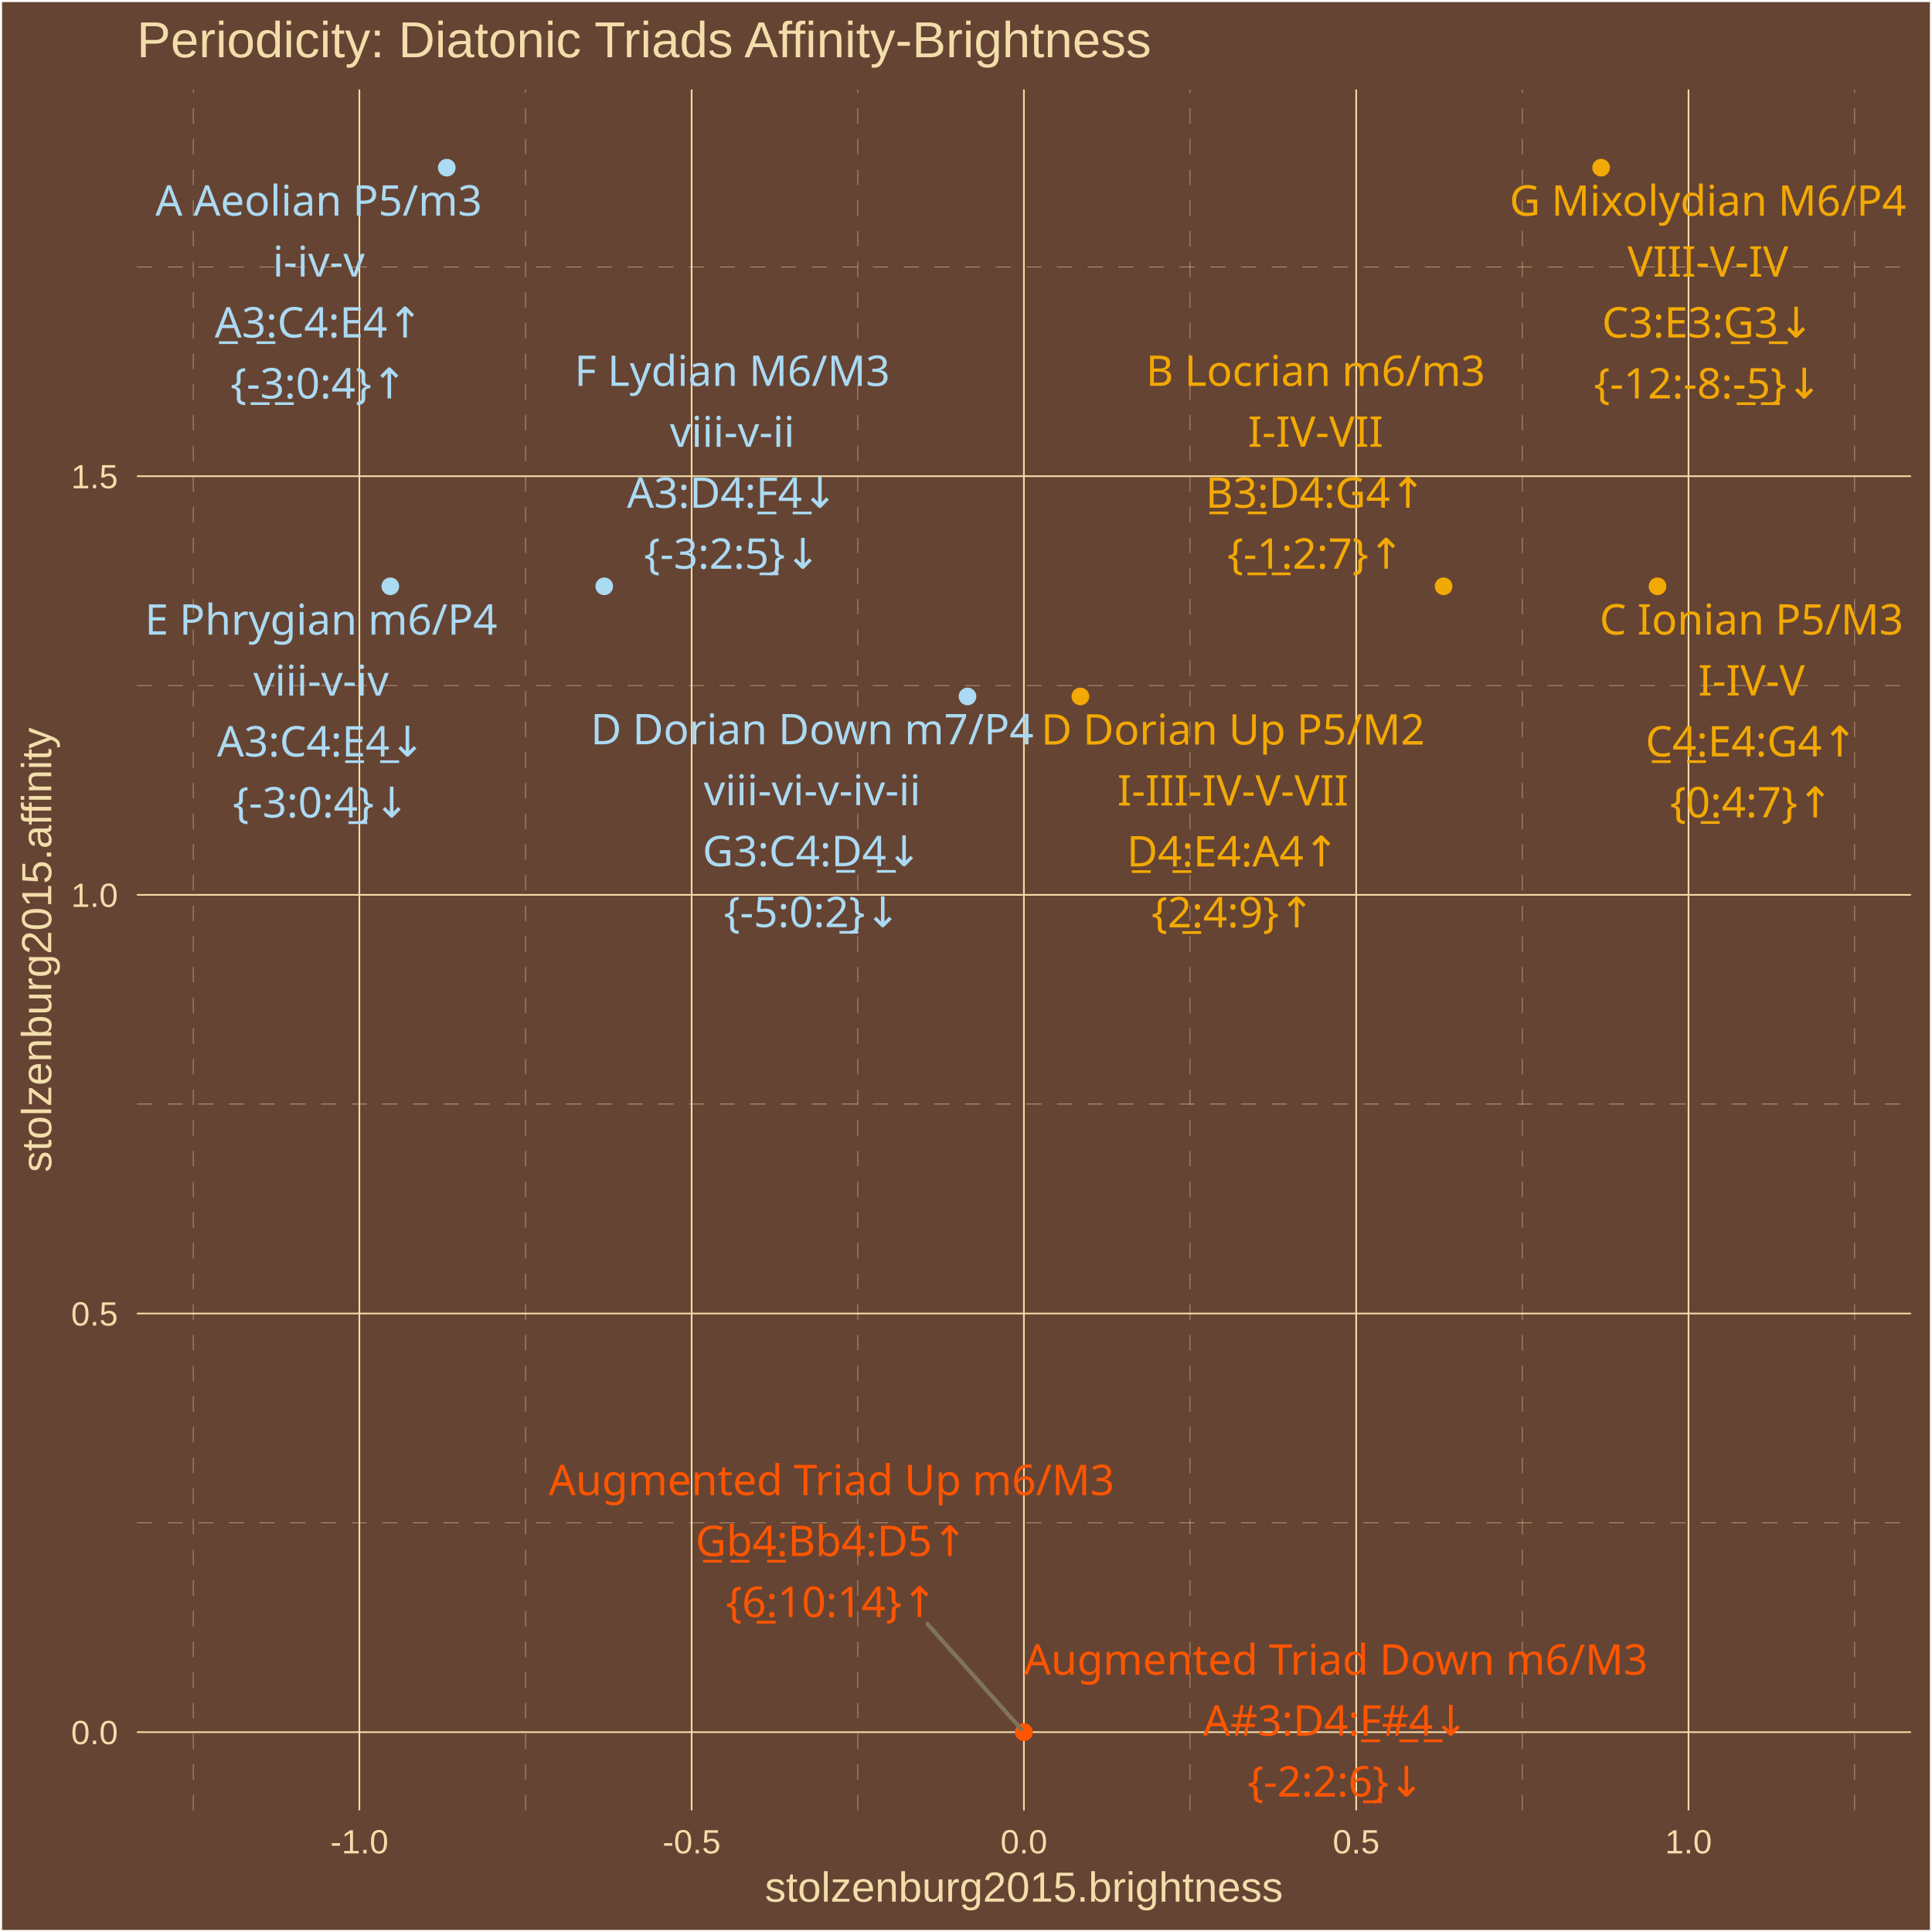
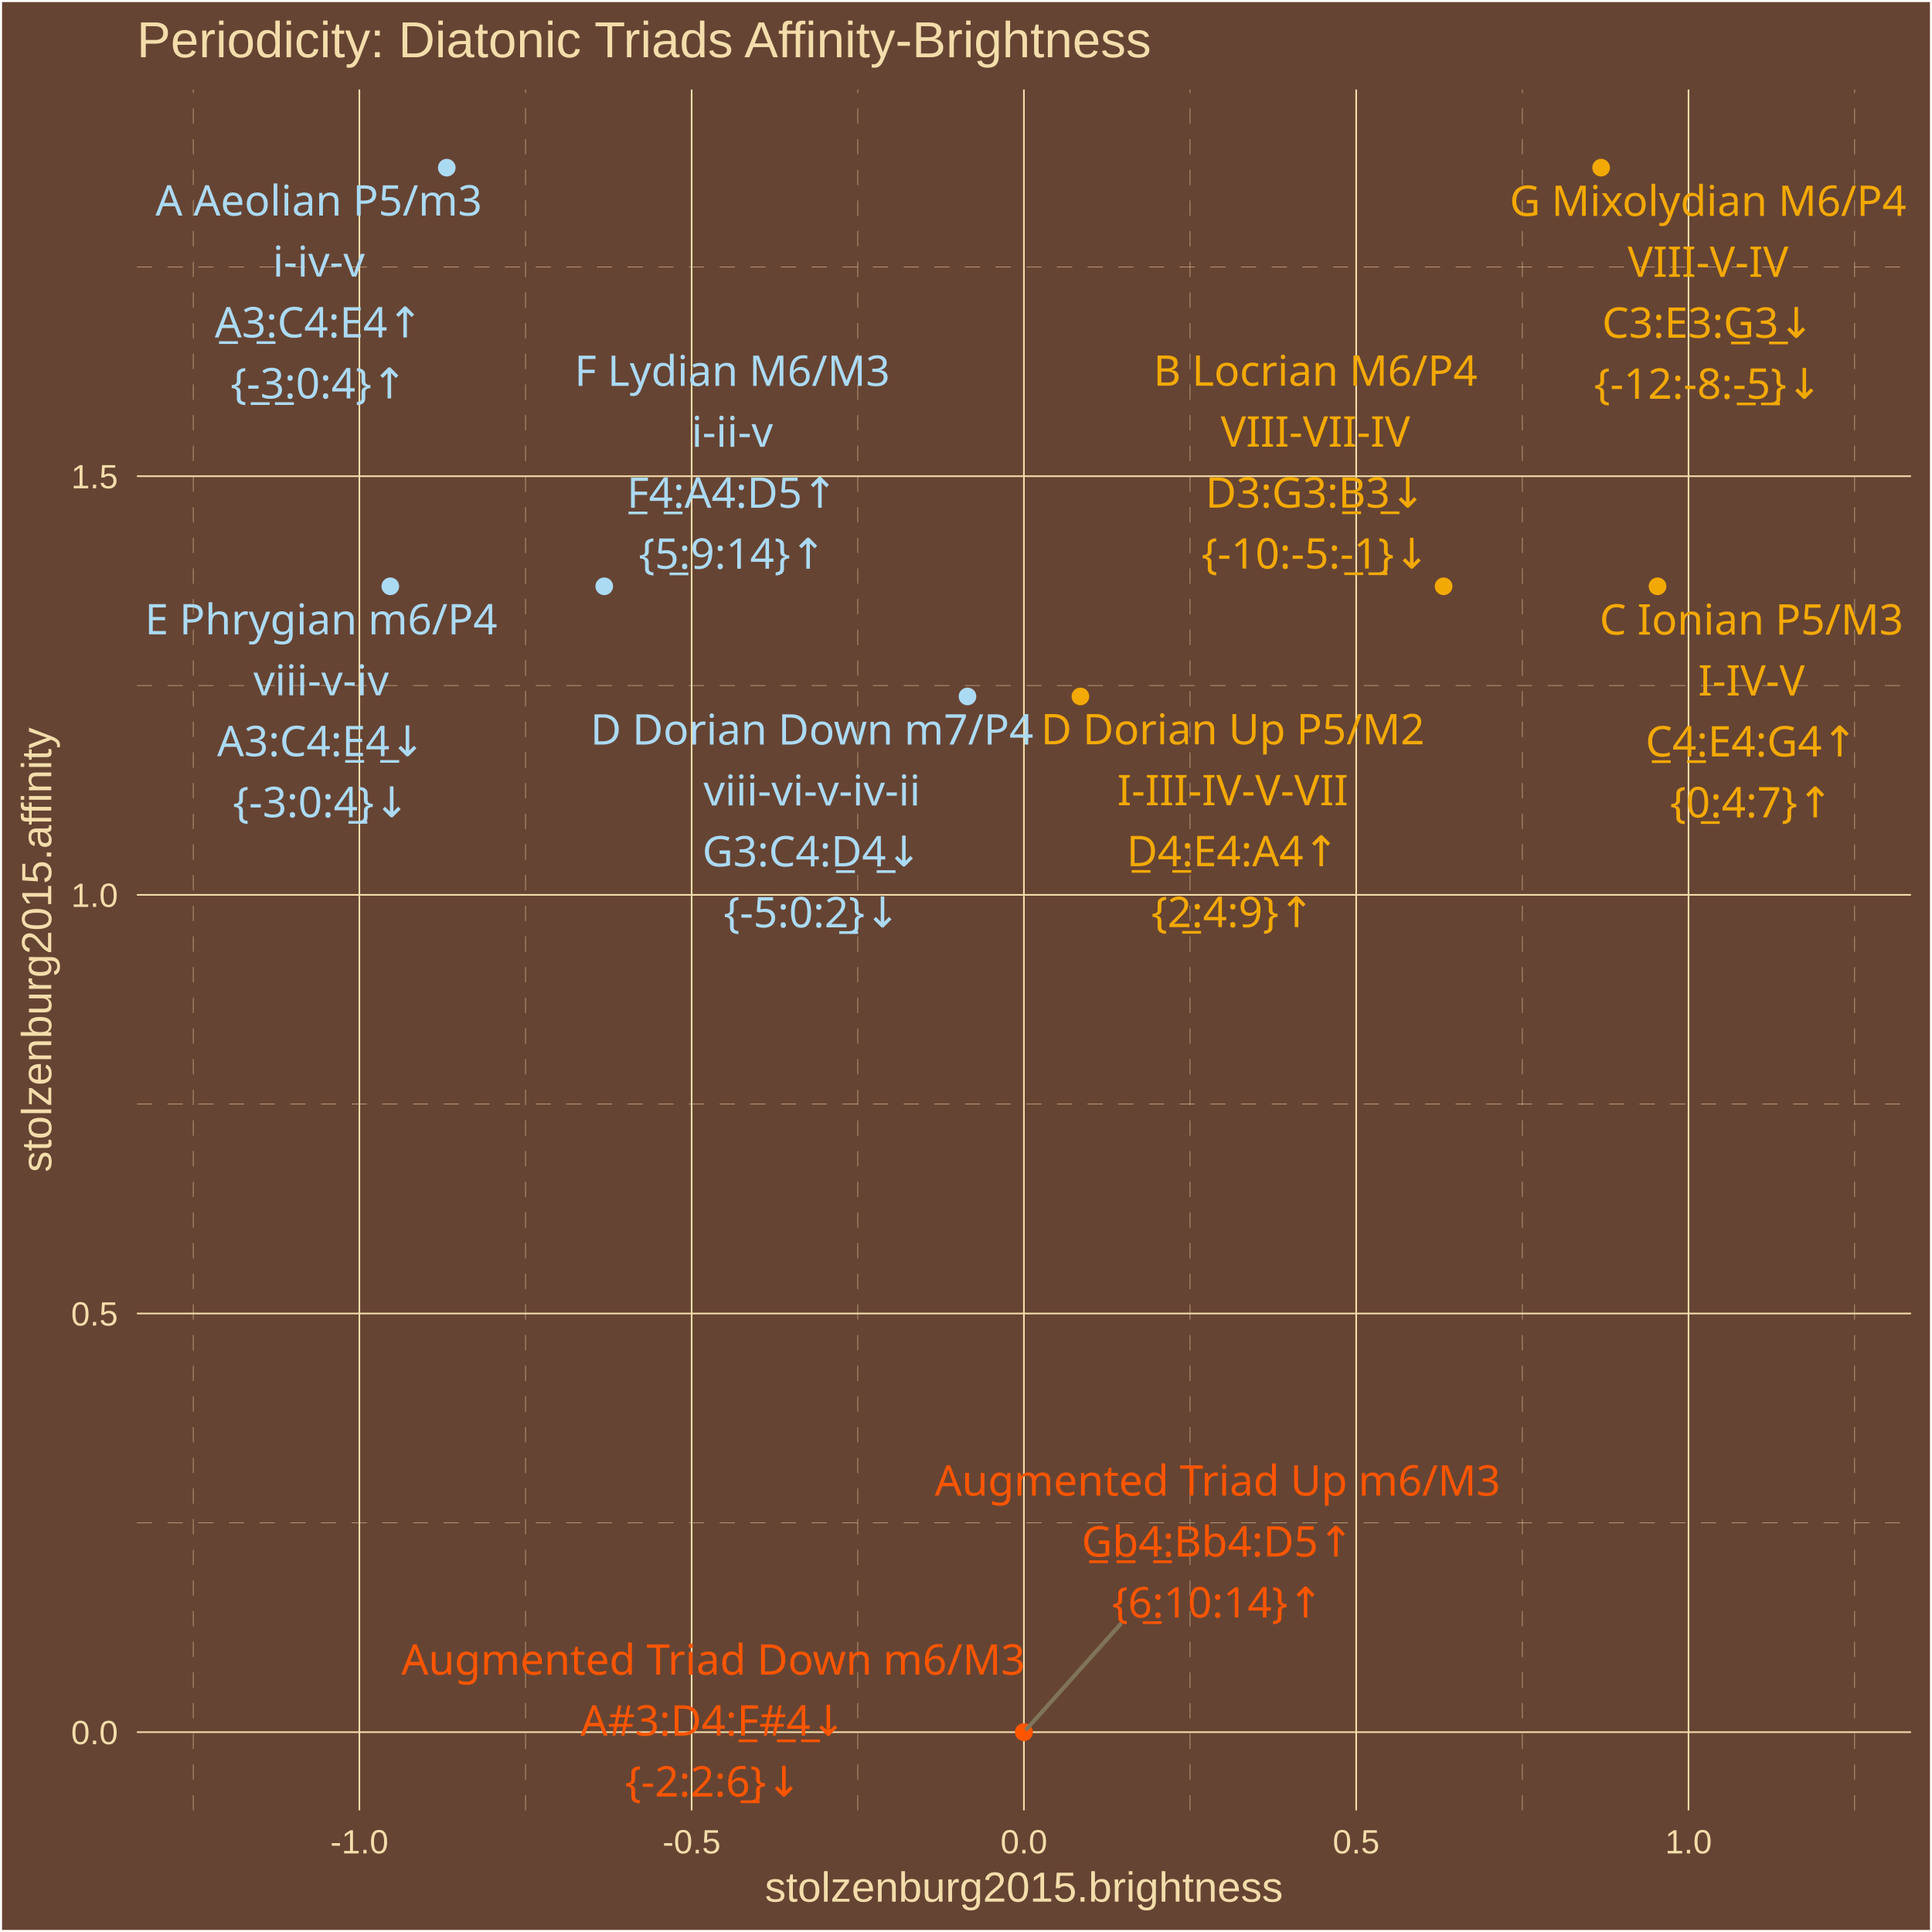
<svg xmlns="http://www.w3.org/2000/svg" class="svglite" width="504.00pt" height="504.00pt" viewBox="0 0 504.00 504.00">
  <defs>
    <style type="text/css">
    .svglite line, .svglite polyline, .svglite polygon, .svglite path, .svglite rect, .svglite circle {
      fill: none;
      stroke: #000000;
      stroke-linecap: round;
      stroke-linejoin: round;
      stroke-miterlimit: 10.00;
    }
    .svglite text {
      white-space: pre;
    }
  </style>
  </defs>
  <rect width="100%" height="100%" style="stroke: none; fill: #664433;" />
  <defs>
    <clipPath id="cpMC4wMHw1MDQuMDB8MC4wMHw1MDQuMDA=">
      <rect x="0.00" y="0.00" width="504.00" height="504.00" />
    </clipPath>
  </defs>
  <g clip-path="url(#cpMC4wMHw1MDQuMDB8MC4wMHw1MDQuMDA=)">
    <rect x="0.00" y="-0" width="504.00" height="504.00" style="stroke-width: 1.07; stroke: #FFFFFF; fill: #664433;" />
  </g>
  <defs>
    <clipPath id="cpMzUuNzF8NDk4LjUyfDIzLjM0fDQ3Mi4yNw==">
      <rect x="35.71" y="23.34" width="462.81" height="448.93" />
    </clipPath>
  </defs>
  <g clip-path="url(#cpMzUuNzF8NDk4LjUyfDIzLjM0fDQ3Mi4yNw==)">
    <rect x="35.71" y="23.34" width="462.81" height="448.93" style="stroke-width: 1.07; stroke: none; fill: #664433;" />
    <polyline points="35.71,397.25 498.52,397.25 " style="stroke-width: 0.11; stroke: #F3DDAB; stroke-dasharray: 4.00,4.00; stroke-linecap: butt;" />
    <polyline points="35.71,288.04 498.52,288.04 " style="stroke-width: 0.11; stroke: #F3DDAB; stroke-dasharray: 4.00,4.00; stroke-linecap: butt;" />
    <polyline points="35.71,178.83 498.52,178.83 " style="stroke-width: 0.11; stroke: #F3DDAB; stroke-dasharray: 4.00,4.00; stroke-linecap: butt;" />
    <polyline points="35.71,69.62 498.52,69.62 " style="stroke-width: 0.11; stroke: #F3DDAB; stroke-dasharray: 4.00,4.00; stroke-linecap: butt;" />
    <polyline points="50.41,472.27 50.41,23.34 " style="stroke-width: 0.11; stroke: #F3DDAB; stroke-dasharray: 4.00,4.00; stroke-linecap: butt;" />
    <polyline points="137.09,472.27 137.09,23.34 " style="stroke-width: 0.11; stroke: #F3DDAB; stroke-dasharray: 4.00,4.00; stroke-linecap: butt;" />
    <polyline points="223.77,472.27 223.77,23.34 " style="stroke-width: 0.11; stroke: #F3DDAB; stroke-dasharray: 4.00,4.00; stroke-linecap: butt;" />
    <polyline points="310.45,472.27 310.45,23.34 " style="stroke-width: 0.11; stroke: #F3DDAB; stroke-dasharray: 4.00,4.00; stroke-linecap: butt;" />
    <polyline points="397.14,472.27 397.14,23.34 " style="stroke-width: 0.11; stroke: #F3DDAB; stroke-dasharray: 4.00,4.00; stroke-linecap: butt;" />
    <polyline points="483.82,472.27 483.82,23.34 " style="stroke-width: 0.11; stroke: #F3DDAB; stroke-dasharray: 4.00,4.00; stroke-linecap: butt;" />
    <polyline points="35.71,451.86 498.52,451.86 " style="stroke-width: 0.43; stroke: #F3DDAB; stroke-linecap: butt;" />
    <polyline points="35.71,342.65 498.52,342.65 " style="stroke-width: 0.43; stroke: #F3DDAB; stroke-linecap: butt;" />
    <polyline points="35.71,233.44 498.52,233.44 " style="stroke-width: 0.43; stroke: #F3DDAB; stroke-linecap: butt;" />
    <polyline points="35.71,124.23 498.52,124.23 " style="stroke-width: 0.43; stroke: #F3DDAB; stroke-linecap: butt;" />
    <polyline points="93.75,472.27 93.75,23.34 " style="stroke-width: 0.43; stroke: #F3DDAB; stroke-linecap: butt;" />
    <polyline points="180.43,472.27 180.43,23.34 " style="stroke-width: 0.43; stroke: #F3DDAB; stroke-linecap: butt;" />
    <polyline points="267.11,472.27 267.11,23.34 " style="stroke-width: 0.43; stroke: #F3DDAB; stroke-linecap: butt;" />
    <polyline points="353.79,472.27 353.79,23.34 " style="stroke-width: 0.43; stroke: #F3DDAB; stroke-linecap: butt;" />
    <polyline points="440.48,472.27 440.48,23.34 " style="stroke-width: 0.43; stroke: #F3DDAB; stroke-linecap: butt;" />
    <circle cx="432.40" cy="152.95" r="1.95" style="stroke-width: 0.71; stroke: #F3A904; fill: #F3A904;" />
    <circle cx="101.82" cy="152.95" r="1.95" style="stroke-width: 0.71; stroke: #ABDAF3; fill: #ABDAF3;" />
    <circle cx="417.68" cy="43.74" r="1.95" style="stroke-width: 0.71; stroke: #F3A904; fill: #F3A904;" />
    <circle cx="116.55" cy="43.74" r="1.95" style="stroke-width: 0.71; stroke: #ABDAF3; fill: #ABDAF3;" />
    <circle cx="376.59" cy="152.95" r="1.95" style="stroke-width: 0.71; stroke: #F3A904; fill: #F3A904;" />
    <circle cx="157.63" cy="152.95" r="1.95" style="stroke-width: 0.71; stroke: #ABDAF3; fill: #ABDAF3;" />
    <circle cx="281.84" cy="181.68" r="1.95" style="stroke-width: 0.71; stroke: #F3A904; fill: #F3A904;" />
    <circle cx="252.39" cy="181.68" r="1.95" style="stroke-width: 0.71; stroke: #ABDAF3; fill: #ABDAF3;" />
    <circle cx="267.11" cy="451.86" r="1.95" style="stroke-width: 0.71; stroke: #FF5500; fill: #FF5500;" />
    <circle cx="267.11" cy="451.86" r="1.95" style="stroke-width: 0.71; stroke: #FF5500; fill: #FF5500;" />
-     <line x1="241.93" y1="423.63" x2="266.37" y2="451.03" style="stroke-width: 1.07; stroke: #7F745A;" />
-     <text x="456.90" y="165.53" text-anchor="middle" style="font-size: 11.04px;fill: #F3A904; font-family: &quot;Arial Unicode MS&quot;;" textLength="76.03px" lengthAdjust="spacingAndGlyphs">C Ionian P5/M3</text>
-     <text x="456.90" y="181.43" text-anchor="middle" style="font-size: 11.04px;fill: #F3A904; font-family: &quot;Arial Unicode MS&quot;;" textLength="28.20px" lengthAdjust="spacingAndGlyphs">I-IV-V</text>
-     <text x="456.90" y="197.33" text-anchor="middle" style="font-size: 11.04px;fill: #F3A904; font-family: &quot;Arial Unicode MS&quot;;" textLength="56.30px" lengthAdjust="spacingAndGlyphs">C̲4̲:E4:G4↑</text>
-     <text x="456.90" y="213.22" text-anchor="middle" style="font-size: 11.04px;fill: #F3A904; font-family: &quot;Arial Unicode MS&quot;;" textLength="39.77px" lengthAdjust="spacingAndGlyphs">{0̲:4:7}↑</text>
-     <text x="83.76" y="165.56" text-anchor="middle" style="font-size: 11.04px;fill: #ABDAF3; font-family: &quot;Arial Unicode MS&quot;;" textLength="88.91px" lengthAdjust="spacingAndGlyphs">E Phrygian m6/P4</text>
-     <text x="83.76" y="181.46" text-anchor="middle" style="font-size: 11.04px;fill: #ABDAF3; font-family: &quot;Arial Unicode MS&quot;;" textLength="33.68px" lengthAdjust="spacingAndGlyphs">viii-v-iv</text>
-     <text x="83.76" y="197.35" text-anchor="middle" style="font-size: 11.04px;fill: #ABDAF3; font-family: &quot;Arial Unicode MS&quot;;" textLength="55.08px" lengthAdjust="spacingAndGlyphs">A3:C4:E̲4̲↓</text>
-     <text x="83.76" y="213.25" text-anchor="middle" style="font-size: 11.04px;fill: #ABDAF3; font-family: &quot;Arial Unicode MS&quot;;" textLength="43.44px" lengthAdjust="spacingAndGlyphs">{-3:0:4̲}↓</text>
-     <text x="445.54" y="56.26" text-anchor="middle" style="font-size: 11.04px;fill: #F3A904; font-family: &quot;Arial Unicode MS&quot;;" textLength="98.70px" lengthAdjust="spacingAndGlyphs">G Mixolydian M6/P4</text>
-     <text x="445.54" y="72.16" text-anchor="middle" style="font-size: 11.04px;fill: #F3A904; font-family: &quot;Arial Unicode MS&quot;;" textLength="41.69px" lengthAdjust="spacingAndGlyphs">VIII-V-IV</text>
-     <text x="445.54" y="88.05" text-anchor="middle" style="font-size: 11.04px;fill: #F3A904; font-family: &quot;Arial Unicode MS&quot;;" textLength="56.30px" lengthAdjust="spacingAndGlyphs">C3:E3:G̲3̲↓</text>
-     <text x="445.54" y="103.95" text-anchor="middle" style="font-size: 11.04px;fill: #F3A904; font-family: &quot;Arial Unicode MS&quot;;" textLength="56.92px" lengthAdjust="spacingAndGlyphs">{-12:-8:-̲5̲}↓</text>
-     <text x="83.15" y="56.25" text-anchor="middle" style="font-size: 11.04px;fill: #ABDAF3; font-family: &quot;Arial Unicode MS&quot;;" textLength="82.17px" lengthAdjust="spacingAndGlyphs">A Aeolian P5/m3</text>
-     <text x="83.15" y="72.14" text-anchor="middle" style="font-size: 11.04px;fill: #ABDAF3; font-family: &quot;Arial Unicode MS&quot;;" textLength="23.27px" lengthAdjust="spacingAndGlyphs">i-iv-v</text>
-     <text x="83.15" y="88.04" text-anchor="middle" style="font-size: 11.04px;fill: #ABDAF3; font-family: &quot;Arial Unicode MS&quot;;" textLength="55.08px" lengthAdjust="spacingAndGlyphs">A̲3̲:C4:E4↑</text>
-     <text x="83.15" y="103.94" text-anchor="middle" style="font-size: 11.04px;fill: #ABDAF3; font-family: &quot;Arial Unicode MS&quot;;" textLength="43.44px" lengthAdjust="spacingAndGlyphs">{-̲3̲:0:4}↑</text>
-     <text x="343.19" y="100.66" text-anchor="middle" style="font-size: 11.04px;fill: #F3A904; font-family: &quot;Arial Unicode MS&quot;;" textLength="83.38px" lengthAdjust="spacingAndGlyphs">B Locrian m6/m3</text>
-     <text x="343.19" y="116.55" text-anchor="middle" style="font-size: 11.04px;fill: #F3A904; font-family: &quot;Arial Unicode MS&quot;;" textLength="34.33px" lengthAdjust="spacingAndGlyphs">I-IV-VII</text>
-     <text x="343.19" y="132.45" text-anchor="middle" style="font-size: 11.04px;fill: #F3A904; font-family: &quot;Arial Unicode MS&quot;;" textLength="56.30px" lengthAdjust="spacingAndGlyphs">B̲3̲:D4:G4↑</text>
-     <text x="343.19" y="148.35" text-anchor="middle" style="font-size: 11.04px;fill: #F3A904; font-family: &quot;Arial Unicode MS&quot;;" textLength="43.44px" lengthAdjust="spacingAndGlyphs">{-̲1̲:2:7}↑</text>
+     <line x1="292.25" y1="423.75" x2="267.86" y2="451.03" style="stroke-width: 1.07; stroke: #7F745A;" />
+     <text x="456.90" y="165.54" text-anchor="middle" style="font-size: 11.04px;fill: #F3A904; font-family: &quot;Arial Unicode MS&quot;;" textLength="76.03px" lengthAdjust="spacingAndGlyphs">C Ionian P5/M3</text>
+     <text x="456.90" y="181.44" text-anchor="middle" style="font-size: 11.04px;fill: #F3A904; font-family: &quot;Arial Unicode MS&quot;;" textLength="28.20px" lengthAdjust="spacingAndGlyphs">I-IV-V</text>
+     <text x="456.90" y="197.34" text-anchor="middle" style="font-size: 11.04px;fill: #F3A904; font-family: &quot;Arial Unicode MS&quot;;" textLength="56.30px" lengthAdjust="spacingAndGlyphs">C̲4̲:E4:G4↑</text>
+     <text x="456.90" y="213.23" text-anchor="middle" style="font-size: 11.04px;fill: #F3A904; font-family: &quot;Arial Unicode MS&quot;;" textLength="39.77px" lengthAdjust="spacingAndGlyphs">{0̲:4:7}↑</text>
+     <text x="83.77" y="165.49" text-anchor="middle" style="font-size: 11.04px;fill: #ABDAF3; font-family: &quot;Arial Unicode MS&quot;;" textLength="88.91px" lengthAdjust="spacingAndGlyphs">E Phrygian m6/P4</text>
+     <text x="83.77" y="181.39" text-anchor="middle" style="font-size: 11.04px;fill: #ABDAF3; font-family: &quot;Arial Unicode MS&quot;;" textLength="33.68px" lengthAdjust="spacingAndGlyphs">viii-v-iv</text>
+     <text x="83.77" y="197.28" text-anchor="middle" style="font-size: 11.04px;fill: #ABDAF3; font-family: &quot;Arial Unicode MS&quot;;" textLength="55.08px" lengthAdjust="spacingAndGlyphs">A3:C4:E̲4̲↓</text>
+     <text x="83.77" y="213.18" text-anchor="middle" style="font-size: 11.04px;fill: #ABDAF3; font-family: &quot;Arial Unicode MS&quot;;" textLength="43.44px" lengthAdjust="spacingAndGlyphs">{-3:0:4̲}↓</text>
+     <text x="445.57" y="56.33" text-anchor="middle" style="font-size: 11.04px;fill: #F3A904; font-family: &quot;Arial Unicode MS&quot;;" textLength="98.70px" lengthAdjust="spacingAndGlyphs">G Mixolydian M6/P4</text>
+     <text x="445.57" y="72.23" text-anchor="middle" style="font-size: 11.04px;fill: #F3A904; font-family: &quot;Arial Unicode MS&quot;;" textLength="41.69px" lengthAdjust="spacingAndGlyphs">VIII-V-IV</text>
+     <text x="445.57" y="88.12" text-anchor="middle" style="font-size: 11.04px;fill: #F3A904; font-family: &quot;Arial Unicode MS&quot;;" textLength="56.30px" lengthAdjust="spacingAndGlyphs">C3:E3:G̲3̲↓</text>
+     <text x="445.57" y="104.02" text-anchor="middle" style="font-size: 11.04px;fill: #F3A904; font-family: &quot;Arial Unicode MS&quot;;" textLength="56.92px" lengthAdjust="spacingAndGlyphs">{-12:-8:-̲5̲}↓</text>
+     <text x="83.16" y="56.24" text-anchor="middle" style="font-size: 11.04px;fill: #ABDAF3; font-family: &quot;Arial Unicode MS&quot;;" textLength="82.17px" lengthAdjust="spacingAndGlyphs">A Aeolian P5/m3</text>
+     <text x="83.16" y="72.14" text-anchor="middle" style="font-size: 11.04px;fill: #ABDAF3; font-family: &quot;Arial Unicode MS&quot;;" textLength="23.27px" lengthAdjust="spacingAndGlyphs">i-iv-v</text>
+     <text x="83.16" y="88.03" text-anchor="middle" style="font-size: 11.04px;fill: #ABDAF3; font-family: &quot;Arial Unicode MS&quot;;" textLength="55.08px" lengthAdjust="spacingAndGlyphs">A̲3̲:C4:E4↑</text>
+     <text x="83.16" y="103.93" text-anchor="middle" style="font-size: 11.04px;fill: #ABDAF3; font-family: &quot;Arial Unicode MS&quot;;" textLength="43.44px" lengthAdjust="spacingAndGlyphs">{-̲3̲:0:4}↑</text>
+     <text x="343.16" y="100.63" text-anchor="middle" style="font-size: 11.04px;fill: #F3A904; font-family: &quot;Arial Unicode MS&quot;;" textLength="81.55px" lengthAdjust="spacingAndGlyphs">B Locrian M6/P4</text>
+     <text x="343.16" y="116.52" text-anchor="middle" style="font-size: 11.04px;fill: #F3A904; font-family: &quot;Arial Unicode MS&quot;;" textLength="47.82px" lengthAdjust="spacingAndGlyphs">VIII-VII-IV</text>
+     <text x="343.16" y="132.42" text-anchor="middle" style="font-size: 11.04px;fill: #F3A904; font-family: &quot;Arial Unicode MS&quot;;" textLength="56.30px" lengthAdjust="spacingAndGlyphs">D3:G3:B̲3̲↓</text>
+     <text x="343.16" y="148.32" text-anchor="middle" style="font-size: 11.04px;fill: #F3A904; font-family: &quot;Arial Unicode MS&quot;;" textLength="56.92px" lengthAdjust="spacingAndGlyphs">{-10:-5:-̲1̲}↓</text>
    <text x="191.02" y="100.67" text-anchor="middle" style="font-size: 11.04px;fill: #ABDAF3; font-family: &quot;Arial Unicode MS&quot;;" textLength="79.08px" lengthAdjust="spacingAndGlyphs">F Lydian M6/M3</text>
-     <text x="191.02" y="116.57" text-anchor="middle" style="font-size: 11.04px;fill: #ABDAF3; font-family: &quot;Arial Unicode MS&quot;;" textLength="30.61px" lengthAdjust="spacingAndGlyphs">viii-v-ii</text>
-     <text x="191.02" y="132.47" text-anchor="middle" style="font-size: 11.04px;fill: #ABDAF3; font-family: &quot;Arial Unicode MS&quot;;" textLength="54.46px" lengthAdjust="spacingAndGlyphs">A3:D4:F̲4̲↓</text>
-     <text x="191.02" y="148.36" text-anchor="middle" style="font-size: 11.04px;fill: #ABDAF3; font-family: &quot;Arial Unicode MS&quot;;" textLength="43.44px" lengthAdjust="spacingAndGlyphs">{-3:2:5̲}↓</text>
-     <text x="321.63" y="194.23" text-anchor="middle" style="font-size: 11.04px;fill: #F3A904; font-family: &quot;Arial Unicode MS&quot;;" textLength="95.63px" lengthAdjust="spacingAndGlyphs">D Dorian Up P5/M2</text>
-     <text x="321.63" y="210.13" text-anchor="middle" style="font-size: 11.04px;fill: #F3A904; font-family: &quot;Arial Unicode MS&quot;;" textLength="58.23px" lengthAdjust="spacingAndGlyphs">I-III-IV-V-VII</text>
-     <text x="321.63" y="226.03" text-anchor="middle" style="font-size: 11.04px;fill: #F3A904; font-family: &quot;Arial Unicode MS&quot;;" textLength="55.08px" lengthAdjust="spacingAndGlyphs">D̲4̲:E4:A4↑</text>
-     <text x="321.63" y="241.93" text-anchor="middle" style="font-size: 11.04px;fill: #F3A904; font-family: &quot;Arial Unicode MS&quot;;" textLength="39.77px" lengthAdjust="spacingAndGlyphs">{2̲:4:9}↑</text>
-     <text x="211.87" y="194.17" text-anchor="middle" style="font-size: 11.04px;fill: #ABDAF3; font-family: &quot;Arial Unicode MS&quot;;" textLength="109.73px" lengthAdjust="spacingAndGlyphs">D Dorian Down m7/P4</text>
-     <text x="211.87" y="210.06" text-anchor="middle" style="font-size: 11.04px;fill: #ABDAF3; font-family: &quot;Arial Unicode MS&quot;;" textLength="53.88px" lengthAdjust="spacingAndGlyphs">viii-vi-v-iv-ii</text>
-     <text x="211.87" y="225.96" text-anchor="middle" style="font-size: 11.04px;fill: #ABDAF3; font-family: &quot;Arial Unicode MS&quot;;" textLength="56.91px" lengthAdjust="spacingAndGlyphs">G3:C4:D̲4̲↓</text>
-     <text x="211.87" y="241.86" text-anchor="middle" style="font-size: 11.04px;fill: #ABDAF3; font-family: &quot;Arial Unicode MS&quot;;" textLength="43.44px" lengthAdjust="spacingAndGlyphs">{-5:0:2̲}↓</text>
-     <text x="216.92" y="390.03" text-anchor="middle" style="font-size: 11.04px;fill: #FF5500; font-family: &quot;Arial Unicode MS&quot;;" textLength="138.56px" lengthAdjust="spacingAndGlyphs">Augmented Triad Up m6/M3</text>
-     <text x="216.92" y="405.93" text-anchor="middle" style="font-size: 11.04px;fill: #FF5500; font-family: &quot;Arial Unicode MS&quot;;" textLength="68.57px" lengthAdjust="spacingAndGlyphs">G̲b̲4̲:Bb4:D5↑</text>
-     <text x="216.92" y="421.83" text-anchor="middle" style="font-size: 11.04px;fill: #FF5500; font-family: &quot;Arial Unicode MS&quot;;" textLength="52.04px" lengthAdjust="spacingAndGlyphs">{6̲:10:14}↑</text>
-     <text x="348.47" y="436.87" text-anchor="middle" style="font-size: 11.04px;fill: #FF5500; font-family: &quot;Arial Unicode MS&quot;;" textLength="152.65px" lengthAdjust="spacingAndGlyphs">Augmented Triad Down m6/M3</text>
-     <text x="348.47" y="452.77" text-anchor="middle" style="font-size: 11.04px;fill: #FF5500; font-family: &quot;Arial Unicode MS&quot;;" textLength="66.73px" lengthAdjust="spacingAndGlyphs">A#3:D4:F̲#̲4̲↓</text>
-     <text x="348.47" y="468.67" text-anchor="middle" style="font-size: 11.04px;fill: #FF5500; font-family: &quot;Arial Unicode MS&quot;;" textLength="43.44px" lengthAdjust="spacingAndGlyphs">{-2:2:6̲}↓</text>
+     <text x="191.02" y="116.57" text-anchor="middle" style="font-size: 11.04px;fill: #ABDAF3; font-family: &quot;Arial Unicode MS&quot;;" textLength="20.20px" lengthAdjust="spacingAndGlyphs">i-ii-v</text>
+     <text x="191.02" y="132.46" text-anchor="middle" style="font-size: 11.04px;fill: #ABDAF3; font-family: &quot;Arial Unicode MS&quot;;" textLength="54.46px" lengthAdjust="spacingAndGlyphs">F̲4̲:A4:D5↑</text>
+     <text x="191.02" y="148.36" text-anchor="middle" style="font-size: 11.04px;fill: #ABDAF3; font-family: &quot;Arial Unicode MS&quot;;" textLength="45.91px" lengthAdjust="spacingAndGlyphs">{5̲:9:14}↑</text>
+     <text x="321.59" y="194.17" text-anchor="middle" style="font-size: 11.04px;fill: #F3A904; font-family: &quot;Arial Unicode MS&quot;;" textLength="95.63px" lengthAdjust="spacingAndGlyphs">D Dorian Up P5/M2</text>
+     <text x="321.59" y="210.07" text-anchor="middle" style="font-size: 11.04px;fill: #F3A904; font-family: &quot;Arial Unicode MS&quot;;" textLength="58.23px" lengthAdjust="spacingAndGlyphs">I-III-IV-V-VII</text>
+     <text x="321.59" y="225.97" text-anchor="middle" style="font-size: 11.04px;fill: #F3A904; font-family: &quot;Arial Unicode MS&quot;;" textLength="55.08px" lengthAdjust="spacingAndGlyphs">D̲4̲:E4:A4↑</text>
+     <text x="321.59" y="241.86" text-anchor="middle" style="font-size: 11.04px;fill: #F3A904; font-family: &quot;Arial Unicode MS&quot;;" textLength="39.77px" lengthAdjust="spacingAndGlyphs">{2̲:4:9}↑</text>
+     <text x="211.81" y="194.23" text-anchor="middle" style="font-size: 11.04px;fill: #ABDAF3; font-family: &quot;Arial Unicode MS&quot;;" textLength="109.73px" lengthAdjust="spacingAndGlyphs">D Dorian Down m7/P4</text>
+     <text x="211.81" y="210.12" text-anchor="middle" style="font-size: 11.04px;fill: #ABDAF3; font-family: &quot;Arial Unicode MS&quot;;" textLength="53.88px" lengthAdjust="spacingAndGlyphs">viii-vi-v-iv-ii</text>
+     <text x="211.81" y="226.02" text-anchor="middle" style="font-size: 11.04px;fill: #ABDAF3; font-family: &quot;Arial Unicode MS&quot;;" textLength="56.91px" lengthAdjust="spacingAndGlyphs">G3:C4:D̲4̲↓</text>
+     <text x="211.81" y="241.92" text-anchor="middle" style="font-size: 11.04px;fill: #ABDAF3; font-family: &quot;Arial Unicode MS&quot;;" textLength="43.44px" lengthAdjust="spacingAndGlyphs">{-5:0:2̲}↓</text>
+     <text x="317.64" y="390.16" text-anchor="middle" style="font-size: 11.04px;fill: #FF5500; font-family: &quot;Arial Unicode MS&quot;;" textLength="138.56px" lengthAdjust="spacingAndGlyphs">Augmented Triad Up m6/M3</text>
+     <text x="317.64" y="406.06" text-anchor="middle" style="font-size: 11.04px;fill: #FF5500; font-family: &quot;Arial Unicode MS&quot;;" textLength="68.57px" lengthAdjust="spacingAndGlyphs">G̲b̲4̲:Bb4:D5↑</text>
+     <text x="317.64" y="421.95" text-anchor="middle" style="font-size: 11.04px;fill: #FF5500; font-family: &quot;Arial Unicode MS&quot;;" textLength="52.04px" lengthAdjust="spacingAndGlyphs">{6̲:10:14}↑</text>
+     <text x="186.08" y="436.87" text-anchor="middle" style="font-size: 11.04px;fill: #FF5500; font-family: &quot;Arial Unicode MS&quot;;" textLength="152.65px" lengthAdjust="spacingAndGlyphs">Augmented Triad Down m6/M3</text>
+     <text x="186.08" y="452.77" text-anchor="middle" style="font-size: 11.04px;fill: #FF5500; font-family: &quot;Arial Unicode MS&quot;;" textLength="66.73px" lengthAdjust="spacingAndGlyphs">A#3:D4:F̲#̲4̲↓</text>
+     <text x="186.08" y="468.67" text-anchor="middle" style="font-size: 11.04px;fill: #FF5500; font-family: &quot;Arial Unicode MS&quot;;" textLength="43.44px" lengthAdjust="spacingAndGlyphs">{-2:2:6̲}↓</text>
  </g>
  <g clip-path="url(#cpMC4wMHw1MDQuMDB8MC4wMHw1MDQuMDA=)">
    <text x="30.78" y="455.01" text-anchor="end" style="font-size: 8.80px;fill: #F3DDAB; font-family: &quot;Arial&quot;;" textLength="12.23px" lengthAdjust="spacingAndGlyphs">0.0</text>
    <text x="30.78" y="345.80" text-anchor="end" style="font-size: 8.80px;fill: #F3DDAB; font-family: &quot;Arial&quot;;" textLength="12.23px" lengthAdjust="spacingAndGlyphs">0.5</text>
    <text x="30.78" y="236.59" text-anchor="end" style="font-size: 8.80px;fill: #F3DDAB; font-family: &quot;Arial&quot;;" textLength="12.23px" lengthAdjust="spacingAndGlyphs">1.0</text>
    <text x="30.78" y="127.38" text-anchor="end" style="font-size: 8.80px;fill: #F3DDAB; font-family: &quot;Arial&quot;;" textLength="12.23px" lengthAdjust="spacingAndGlyphs">1.5</text>
    <text x="93.75" y="483.50" text-anchor="middle" style="font-size: 8.80px;fill: #F3DDAB; font-family: &quot;Arial&quot;;" textLength="15.16px" lengthAdjust="spacingAndGlyphs">-1.0</text>
    <text x="180.43" y="483.50" text-anchor="middle" style="font-size: 8.80px;fill: #F3DDAB; font-family: &quot;Arial&quot;;" textLength="15.16px" lengthAdjust="spacingAndGlyphs">-0.5</text>
    <text x="267.11" y="483.50" text-anchor="middle" style="font-size: 8.80px;fill: #F3DDAB; font-family: &quot;Arial&quot;;" textLength="12.23px" lengthAdjust="spacingAndGlyphs">0.0</text>
    <text x="353.79" y="483.50" text-anchor="middle" style="font-size: 8.80px;fill: #F3DDAB; font-family: &quot;Arial&quot;;" textLength="12.23px" lengthAdjust="spacingAndGlyphs">0.5</text>
    <text x="440.48" y="483.50" text-anchor="middle" style="font-size: 8.80px;fill: #F3DDAB; font-family: &quot;Arial&quot;;" textLength="12.23px" lengthAdjust="spacingAndGlyphs">1.0</text>
    <text x="267.11" y="496.09" text-anchor="middle" style="font-size: 11.00px;fill: #F3DDAB; font-family: &quot;Arial&quot;;" textLength="135.17px" lengthAdjust="spacingAndGlyphs">stolzenburg2015.brightness</text>
    <text transform="translate(13.37,247.80) rotate(-90)" text-anchor="middle" style="font-size: 11.00px;fill: #F3DDAB; font-family: &quot;Arial&quot;;" textLength="116.19px" lengthAdjust="spacingAndGlyphs">stolzenburg2015.affinity</text>
    <text x="35.71" y="14.94" style="font-size: 13.20px;fill: #F3DDAB; font-family: &quot;Arial&quot;;" textLength="266.11px" lengthAdjust="spacingAndGlyphs">Periodicity: Diatonic Triads Affinity-Brightness</text>
  </g>
</svg>
